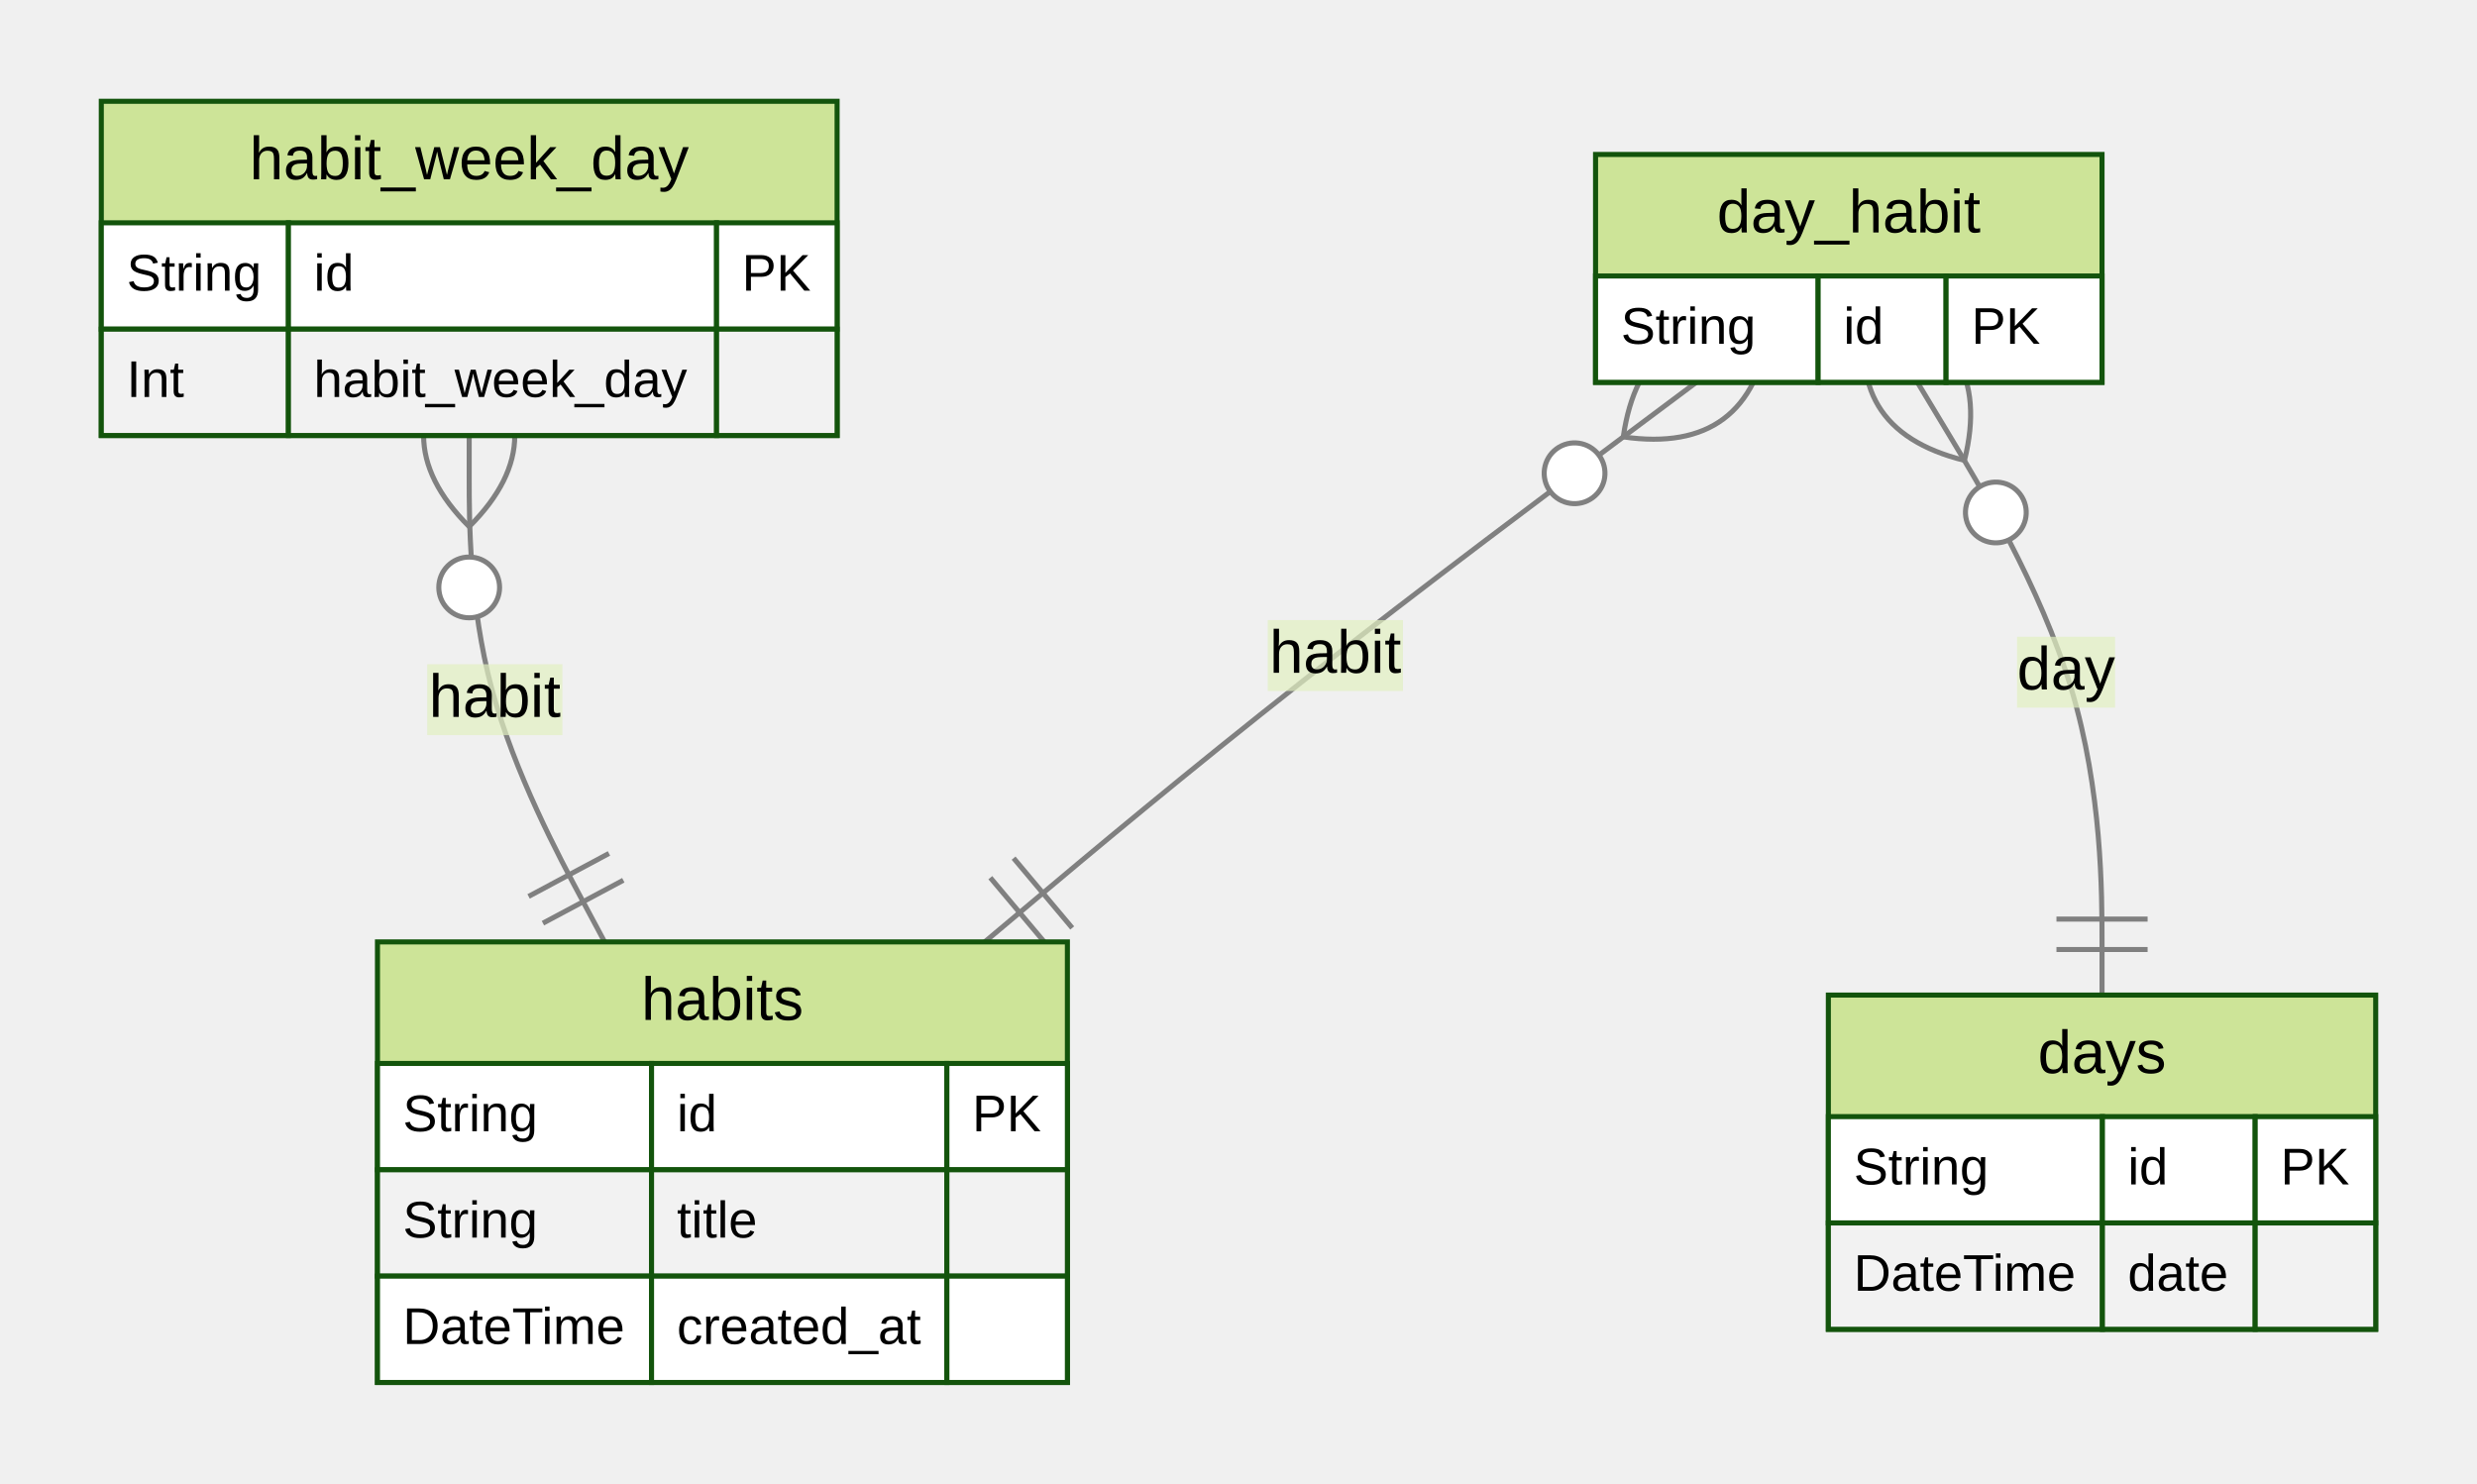
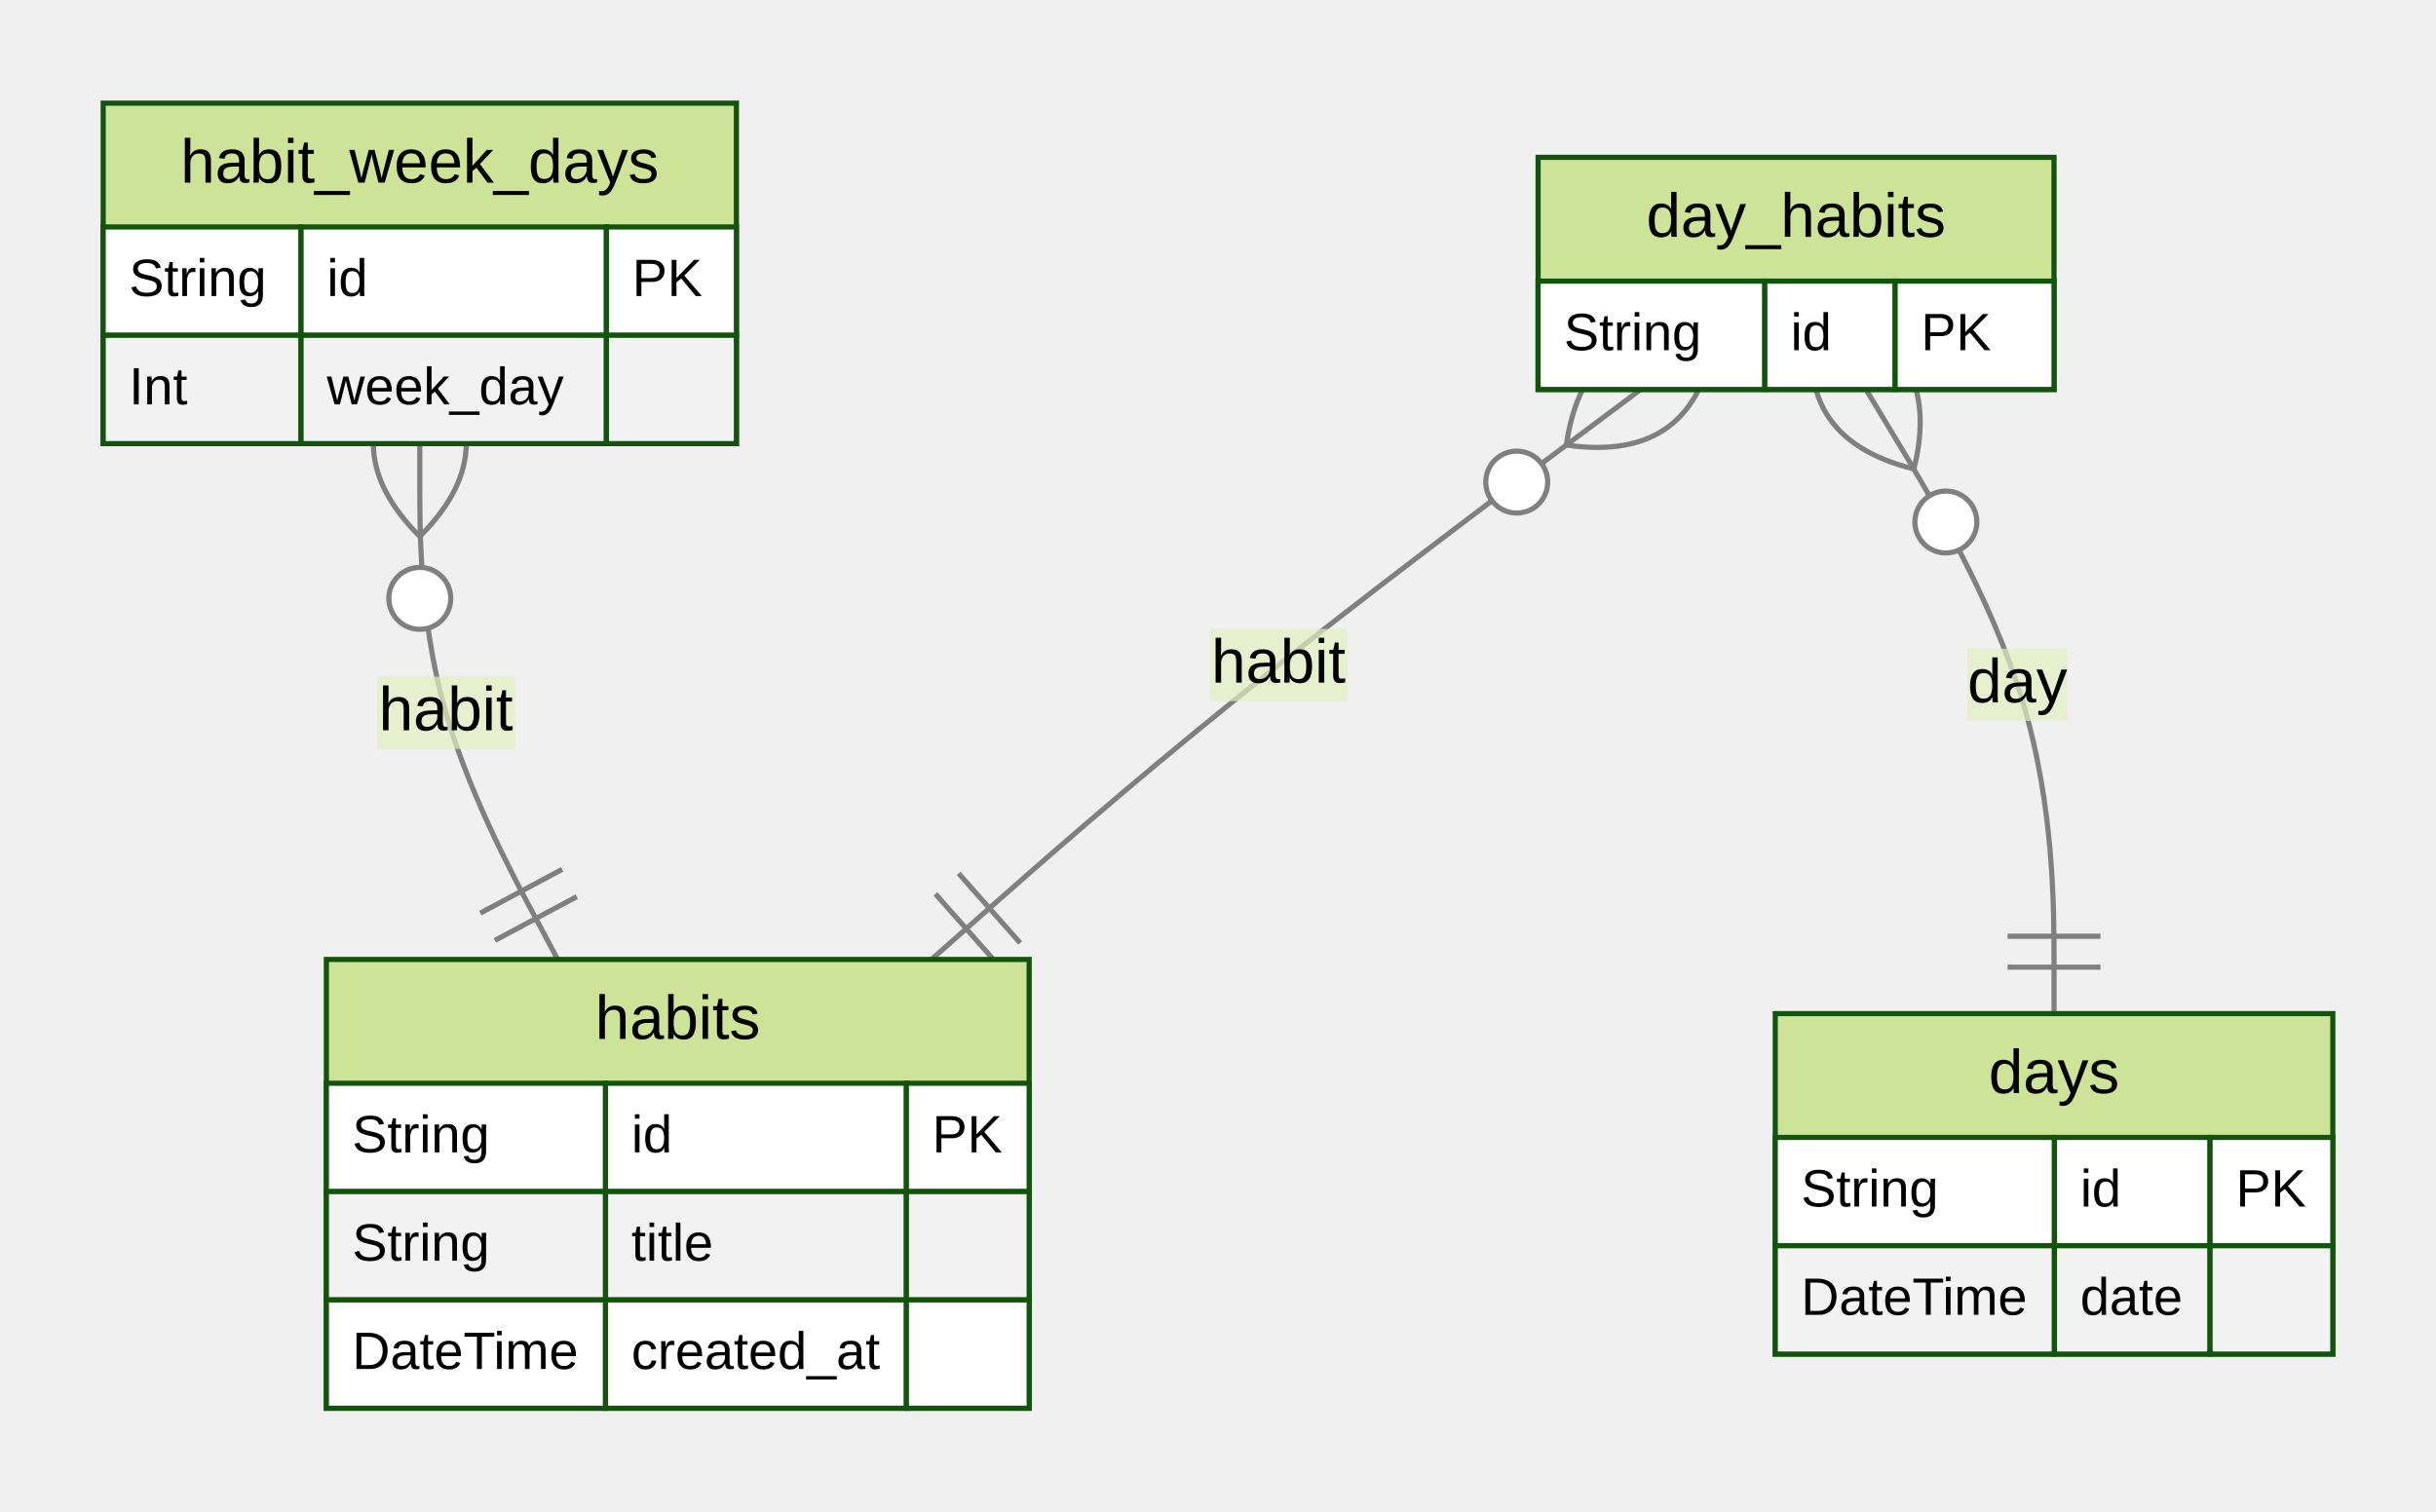
- <svg xmlns="http://www.w3.org/2000/svg" aria-roledescription="er" viewBox="0 0 489.067 293" style="max-width: 489.067px; background-color: white;" width="100%" id="mermaid-0">
+ <svg xmlns="http://www.w3.org/2000/svg" aria-roledescription="er" viewBox="0 0 472.158 293" style="max-width: 472.158px; background-color: white;" width="100%" id="mermaid-0">
  <style>#mermaid-0{font-family:"trebuchet ms",verdana,arial,sans-serif;font-size:16px;fill:#000000;}#mermaid-0 .error-icon{fill:#552222;}#mermaid-0 .error-text{fill:#552222;stroke:#552222;}#mermaid-0 .edge-thickness-normal{stroke-width:2px;}#mermaid-0 .edge-thickness-thick{stroke-width:3.5px;}#mermaid-0 .edge-pattern-solid{stroke-dasharray:0;}#mermaid-0 .edge-pattern-dashed{stroke-dasharray:3;}#mermaid-0 .edge-pattern-dotted{stroke-dasharray:2;}#mermaid-0 .marker{fill:#000000;stroke:#000000;}#mermaid-0 .marker.cross{stroke:#000000;}#mermaid-0 svg{font-family:"trebuchet ms",verdana,arial,sans-serif;font-size:16px;}#mermaid-0 .entityBox{fill:#cde498;stroke:#13540c;}#mermaid-0 .attributeBoxOdd{fill:#ffffff;stroke:#13540c;}#mermaid-0 .attributeBoxEven{fill:#f2f2f2;stroke:#13540c;}#mermaid-0 .relationshipLabelBox{fill:hsl(78.158, 58.462%, 84.51%);opacity:0.7;background-color:hsl(78.158, 58.462%, 84.51%);}#mermaid-0 .relationshipLabelBox rect{opacity:0.5;}#mermaid-0 .relationshipLine{stroke:#000000;}#mermaid-0 .entityTitleText{text-anchor:middle;font-size:18px;fill:#000000;}#mermaid-0 :root{--mermaid-font-family:"trebuchet ms",verdana,arial,sans-serif;}</style>
  <g />
  <defs>
    <marker orient="auto" markerHeight="18" markerWidth="18" refY="9" refX="0" id="ONLY_ONE_START">
      <path d="M9,0 L9,18 M15,0 L15,18" fill="none" stroke="gray" />
    </marker>
  </defs>
  <defs>
    <marker orient="auto" markerHeight="18" markerWidth="18" refY="9" refX="18" id="ONLY_ONE_END">
      <path d="M3,0 L3,18 M9,0 L9,18" fill="none" stroke="gray" />
    </marker>
  </defs>
  <defs>
    <marker orient="auto" markerHeight="18" markerWidth="30" refY="9" refX="0" id="ZERO_OR_ONE_START">
      <circle r="6" cy="9" cx="21" fill="white" stroke="gray" />
      <path d="M9,0 L9,18" fill="none" stroke="gray" />
    </marker>
  </defs>
  <defs>
    <marker orient="auto" markerHeight="18" markerWidth="30" refY="9" refX="30" id="ZERO_OR_ONE_END">
      <circle r="6" cy="9" cx="9" fill="white" stroke="gray" />
      <path d="M21,0 L21,18" fill="none" stroke="gray" />
    </marker>
  </defs>
  <defs>
    <marker orient="auto" markerHeight="36" markerWidth="45" refY="18" refX="18" id="ONE_OR_MORE_START">
      <path d="M0,18 Q 18,0 36,18 Q 18,36 0,18 M42,9 L42,27" fill="none" stroke="gray" />
    </marker>
  </defs>
  <defs>
    <marker orient="auto" markerHeight="36" markerWidth="45" refY="18" refX="27" id="ONE_OR_MORE_END">
      <path d="M3,9 L3,27 M9,18 Q27,0 45,18 Q27,36 9,18" fill="none" stroke="gray" />
    </marker>
  </defs>
  <defs>
    <marker orient="auto" markerHeight="36" markerWidth="57" refY="18" refX="18" id="ZERO_OR_MORE_START">
      <circle r="6" cy="18" cx="48" fill="white" stroke="gray" />
      <path d="M0,18 Q18,0 36,18 Q18,36 0,18" fill="none" stroke="gray" />
    </marker>
  </defs>
  <defs>
    <marker orient="auto" markerHeight="36" markerWidth="57" refY="18" refX="39" id="ZERO_OR_MORE_END">
      <circle r="6" cy="18" cx="9" fill="white" stroke="gray" />
      <path d="M21,18 Q39,0 57,18 Q39,36 21,18" fill="none" stroke="gray" />
    </marker>
  </defs>
-   <path style="stroke: gray; fill: none;" marker-start="url(#ZERO_OR_MORE_START)" marker-end="url(#ONLY_ONE_END)" d="M92.639,86L92.639,94.333C92.639,102.667,92.639,119.333,97.096,136C101.552,152.667,110.465,169.333,114.921,177.667L119.377,186" class="er relationshipLine" />
-   <path style="stroke: gray; fill: none;" marker-start="url(#ZERO_OR_MORE_START)" marker-end="url(#ONLY_ONE_END)" d="M378.586,75.5L384.66,85.583C390.734,95.667,402.883,115.833,408.957,136C415.032,156.167,415.032,176.333,415.032,186.417L415.032,196.5" class="er relationshipLine" />
-   <path style="stroke: gray; fill: none;" marker-start="url(#ZERO_OR_MORE_START)" marker-end="url(#ONLY_ONE_END)" d="M334.922,75.5L321.428,85.583C307.934,95.667,280.947,115.833,257.531,134.25C234.116,152.667,214.273,169.333,204.351,177.667L194.43,186" class="er relationshipLine" />
-   <g transform="translate(74.52962,186 )" id="entity-habits-c45d2b96-b3dc-4140-89dd-c6304a32255f">
+   <path style="stroke: gray; fill: none;" marker-start="url(#ZERO_OR_MORE_START)" marker-end="url(#ONLY_ONE_END)" d="M81.367,86L81.367,94.333C81.367,102.667,81.367,119.333,85.824,136C90.28,152.667,99.192,169.333,103.649,177.667L108.105,186" class="er relationshipLine" />
+   <path style="stroke: gray; fill: none;" marker-start="url(#ZERO_OR_MORE_START)" marker-end="url(#ONLY_ONE_END)" d="M361.677,75.5L367.752,85.583C373.826,95.667,385.975,115.833,392.049,136C398.123,156.167,398.123,176.333,398.123,186.417L398.123,196.5" class="er relationshipLine" />
+   <path style="stroke: gray; fill: none;" marker-start="url(#ZERO_OR_MORE_START)" marker-end="url(#ONLY_ONE_END)" d="M318.013,75.5L304.519,85.583C291.026,95.667,264.038,115.833,241.125,134.25C218.212,152.667,199.374,169.333,189.955,177.667L180.535,186" class="er relationshipLine" />
+   <g transform="translate(63.25739,186 )" id="entity-habits-4897a513-43c6-4545-baf1-810d3a18bb27">
    <rect height="87" width="136.22" y="0" x="0" class="er entityBox" />
-     <text style="dominant-baseline: middle; text-anchor: middle; font-size: 12px;" transform="translate(68.1098,12)" y="0" x="0" id="text-entity-habits-c45d2b96-b3dc-4140-89dd-c6304a32255f" class="er entityLabel">habits</text>
+     <text style="dominant-baseline: middle; text-anchor: middle; font-size: 12px;" transform="translate(68.1098,12)" y="0" x="0" id="text-entity-habits-4897a513-43c6-4545-baf1-810d3a18bb27" class="er entityLabel">habits</text>
    <rect height="21" width="54.113" y="24" x="0" class="er attributeBoxOdd" />
-     <text style="dominant-baseline: middle; font-size: 10.2px;" transform="translate(5,34.5)" y="0" x="0" id="text-entity-habits-c45d2b96-b3dc-4140-89dd-c6304a32255f-attr-1-type" class="er entityLabel">String</text>
+     <text style="dominant-baseline: middle; font-size: 10.2px;" transform="translate(5,34.5)" y="0" x="0" id="text-entity-habits-4897a513-43c6-4545-baf1-810d3a18bb27-attr-1-type" class="er entityLabel">String</text>
    <rect height="21" width="58.311" y="24" x="54.113" class="er attributeBoxOdd" />
-     <text style="dominant-baseline: middle; font-size: 10.2px;" transform="translate(59.11313,34.5)" y="0" x="0" id="text-entity-habits-c45d2b96-b3dc-4140-89dd-c6304a32255f-attr-1-name" class="er entityLabel">id</text>
+     <text style="dominant-baseline: middle; font-size: 10.2px;" transform="translate(59.11313,34.5)" y="0" x="0" id="text-entity-habits-4897a513-43c6-4545-baf1-810d3a18bb27-attr-1-name" class="er entityLabel">id</text>
    <rect height="21" width="23.795" y="24" x="112.425" class="er attributeBoxOdd" />
-     <text style="dominant-baseline: middle; font-size: 10.2px;" transform="translate(117.4246,34.5)" y="0" x="0" id="text-entity-habits-c45d2b96-b3dc-4140-89dd-c6304a32255f-attr-1-key" class="er entityLabel">PK</text>
+     <text style="dominant-baseline: middle; font-size: 10.2px;" transform="translate(117.4246,34.5)" y="0" x="0" id="text-entity-habits-4897a513-43c6-4545-baf1-810d3a18bb27-attr-1-key" class="er entityLabel">PK</text>
    <rect height="21" width="54.113" y="45" x="0" class="er attributeBoxEven" />
-     <text style="dominant-baseline: middle; font-size: 10.2px;" transform="translate(5,55.5)" y="0" x="0" id="text-entity-habits-c45d2b96-b3dc-4140-89dd-c6304a32255f-attr-2-type" class="er entityLabel">String</text>
+     <text style="dominant-baseline: middle; font-size: 10.2px;" transform="translate(5,55.5)" y="0" x="0" id="text-entity-habits-4897a513-43c6-4545-baf1-810d3a18bb27-attr-2-type" class="er entityLabel">String</text>
    <rect height="21" width="58.311" y="45" x="54.113" class="er attributeBoxEven" />
-     <text style="dominant-baseline: middle; font-size: 10.2px;" transform="translate(59.11313,55.5)" y="0" x="0" id="text-entity-habits-c45d2b96-b3dc-4140-89dd-c6304a32255f-attr-2-name" class="er entityLabel">title</text>
+     <text style="dominant-baseline: middle; font-size: 10.2px;" transform="translate(59.11313,55.5)" y="0" x="0" id="text-entity-habits-4897a513-43c6-4545-baf1-810d3a18bb27-attr-2-name" class="er entityLabel">title</text>
    <rect height="21" width="23.795" y="45" x="112.425" class="er attributeBoxEven" />
-     <text style="dominant-baseline: middle; font-size: 10.2px;" transform="translate(117.4246,55.5)" y="0" x="0" id="text-entity-habits-c45d2b96-b3dc-4140-89dd-c6304a32255f-attr-2-key" class="er entityLabel" />
+     <text style="dominant-baseline: middle; font-size: 10.2px;" transform="translate(117.4246,55.5)" y="0" x="0" id="text-entity-habits-4897a513-43c6-4545-baf1-810d3a18bb27-attr-2-key" class="er entityLabel" />
    <rect height="21" width="54.113" y="66" x="0" class="er attributeBoxOdd" />
-     <text style="dominant-baseline: middle; font-size: 10.2px;" transform="translate(5,76.5)" y="0" x="0" id="text-entity-habits-c45d2b96-b3dc-4140-89dd-c6304a32255f-attr-3-type" class="er entityLabel">DateTime</text>
+     <text style="dominant-baseline: middle; font-size: 10.2px;" transform="translate(5,76.5)" y="0" x="0" id="text-entity-habits-4897a513-43c6-4545-baf1-810d3a18bb27-attr-3-type" class="er entityLabel">DateTime</text>
    <rect height="21" width="58.311" y="66" x="54.113" class="er attributeBoxOdd" />
-     <text style="dominant-baseline: middle; font-size: 10.2px;" transform="translate(59.11313,76.5)" y="0" x="0" id="text-entity-habits-c45d2b96-b3dc-4140-89dd-c6304a32255f-attr-3-name" class="er entityLabel">created_at</text>
+     <text style="dominant-baseline: middle; font-size: 10.2px;" transform="translate(59.11313,76.5)" y="0" x="0" id="text-entity-habits-4897a513-43c6-4545-baf1-810d3a18bb27-attr-3-name" class="er entityLabel">created_at</text>
    <rect height="21" width="23.795" y="66" x="112.425" class="er attributeBoxOdd" />
-     <text style="dominant-baseline: middle; font-size: 10.2px;" transform="translate(117.4246,76.5)" y="0" x="0" id="text-entity-habits-c45d2b96-b3dc-4140-89dd-c6304a32255f-attr-3-key" class="er entityLabel" />
+     <text style="dominant-baseline: middle; font-size: 10.2px;" transform="translate(117.4246,76.5)" y="0" x="0" id="text-entity-habits-4897a513-43c6-4545-baf1-810d3a18bb27-attr-3-key" class="er entityLabel" />
  </g>
-   <g transform="translate(20,20 )" id="entity-habitweekday-b5247293-0ed8-43a6-9277-a0a4a9fcd869">
-     <rect height="66" width="145.279" y="0" x="0" class="er entityBox" />
-     <text style="dominant-baseline: middle; text-anchor: middle; font-size: 12px;" transform="translate(72.63942,12)" y="0" x="0" id="text-entity-habitweekday-b5247293-0ed8-43a6-9277-a0a4a9fcd869" class="er entityLabel">habit_week_day</text>
-     <rect height="21" width="36.947" y="24" x="0" class="er attributeBoxOdd" />
-     <text style="dominant-baseline: middle; font-size: 10.2px;" transform="translate(5,34.5)" y="0" x="0" id="text-entity-habitweekday-b5247293-0ed8-43a6-9277-a0a4a9fcd869-attr-1-type" class="er entityLabel">String</text>
-     <rect height="21" width="84.537" y="24" x="36.947" class="er attributeBoxOdd" />
-     <text style="dominant-baseline: middle; font-size: 10.2px;" transform="translate(41.94705,34.5)" y="0" x="0" id="text-entity-habitweekday-b5247293-0ed8-43a6-9277-a0a4a9fcd869-attr-1-name" class="er entityLabel">id</text>
-     <rect height="21" width="23.795" y="24" x="121.484" class="er attributeBoxOdd" />
-     <text style="dominant-baseline: middle; font-size: 10.2px;" transform="translate(126.4839,34.5)" y="0" x="0" id="text-entity-habitweekday-b5247293-0ed8-43a6-9277-a0a4a9fcd869-attr-1-key" class="er entityLabel">PK</text>
-     <rect height="21" width="36.947" y="45" x="0" class="er attributeBoxEven" />
-     <text style="dominant-baseline: middle; font-size: 10.2px;" transform="translate(5,55.5)" y="0" x="0" id="text-entity-habitweekday-b5247293-0ed8-43a6-9277-a0a4a9fcd869-attr-2-type" class="er entityLabel">Int</text>
-     <rect height="21" width="84.537" y="45" x="36.947" class="er attributeBoxEven" />
-     <text style="dominant-baseline: middle; font-size: 10.2px;" transform="translate(41.94705,55.5)" y="0" x="0" id="text-entity-habitweekday-b5247293-0ed8-43a6-9277-a0a4a9fcd869-attr-2-name" class="er entityLabel">habit_week_day</text>
-     <rect height="21" width="23.795" y="45" x="121.484" class="er attributeBoxEven" />
-     <text style="dominant-baseline: middle; font-size: 10.2px;" transform="translate(126.4839,55.5)" y="0" x="0" id="text-entity-habitweekday-b5247293-0ed8-43a6-9277-a0a4a9fcd869-attr-2-key" class="er entityLabel" />
+   <g transform="translate(20,20 )" id="entity-habitweekdays-84a07c04-e96e-47bc-92db-7edc092665ab">
+     <rect height="66" width="122.734" y="0" x="0" class="er entityBox" />
+     <text style="dominant-baseline: middle; text-anchor: middle; font-size: 12px;" transform="translate(61.36719,12)" y="0" x="0" id="text-entity-habitweekdays-84a07c04-e96e-47bc-92db-7edc092665ab" class="er entityLabel">habit_week_days</text>
+     <rect height="21" width="38.351" y="24" x="0" class="er attributeBoxOdd" />
+     <text style="dominant-baseline: middle; font-size: 10.2px;" transform="translate(5,34.5)" y="0" x="0" id="text-entity-habitweekdays-84a07c04-e96e-47bc-92db-7edc092665ab-attr-1-type" class="er entityLabel">String</text>
+     <rect height="21" width="59.184" y="24" x="38.351" class="er attributeBoxOdd" />
+     <text style="dominant-baseline: middle; font-size: 10.2px;" transform="translate(43.35122,34.5)" y="0" x="0" id="text-entity-habitweekdays-84a07c04-e96e-47bc-92db-7edc092665ab-attr-1-name" class="er entityLabel">id</text>
+     <rect height="21" width="25.199" y="24" x="97.535" class="er attributeBoxOdd" />
+     <text style="dominant-baseline: middle; font-size: 10.2px;" transform="translate(102.5352,34.5)" y="0" x="0" id="text-entity-habitweekdays-84a07c04-e96e-47bc-92db-7edc092665ab-attr-1-key" class="er entityLabel">PK</text>
+     <rect height="21" width="38.351" y="45" x="0" class="er attributeBoxEven" />
+     <text style="dominant-baseline: middle; font-size: 10.2px;" transform="translate(5,55.5)" y="0" x="0" id="text-entity-habitweekdays-84a07c04-e96e-47bc-92db-7edc092665ab-attr-2-type" class="er entityLabel">Int</text>
+     <rect height="21" width="59.184" y="45" x="38.351" class="er attributeBoxEven" />
+     <text style="dominant-baseline: middle; font-size: 10.2px;" transform="translate(43.35122,55.5)" y="0" x="0" id="text-entity-habitweekdays-84a07c04-e96e-47bc-92db-7edc092665ab-attr-2-name" class="er entityLabel">week_day</text>
+     <rect height="21" width="25.199" y="45" x="97.535" class="er attributeBoxEven" />
+     <text style="dominant-baseline: middle; font-size: 10.2px;" transform="translate(102.5352,55.5)" y="0" x="0" id="text-entity-habitweekdays-84a07c04-e96e-47bc-92db-7edc092665ab-attr-2-key" class="er entityLabel" />
  </g>
-   <g transform="translate(360.9965,196.5 )" id="entity-days-107ab7cf-242f-4027-b811-365a5bf9eab5">
+   <g transform="translate(344.0882,196.5 )" id="entity-days-f915273b-264d-4c16-a4bc-4e62c53f45c8">
    <rect height="66" width="108.07" y="0" x="0" class="er entityBox" />
-     <text style="dominant-baseline: middle; text-anchor: middle; font-size: 12px;" transform="translate(54.03506,12)" y="0" x="0" id="text-entity-days-107ab7cf-242f-4027-b811-365a5bf9eab5" class="er entityLabel">days</text>
+     <text style="dominant-baseline: middle; text-anchor: middle; font-size: 12px;" transform="translate(54.03506,12)" y="0" x="0" id="text-entity-days-f915273b-264d-4c16-a4bc-4e62c53f45c8" class="er entityLabel">days</text>
    <rect height="21" width="54.113" y="24" x="0" class="er attributeBoxOdd" />
-     <text style="dominant-baseline: middle; font-size: 10.2px;" transform="translate(5,34.5)" y="0" x="0" id="text-entity-days-107ab7cf-242f-4027-b811-365a5bf9eab5-attr-1-type" class="er entityLabel">String</text>
+     <text style="dominant-baseline: middle; font-size: 10.2px;" transform="translate(5,34.5)" y="0" x="0" id="text-entity-days-f915273b-264d-4c16-a4bc-4e62c53f45c8-attr-1-type" class="er entityLabel">String</text>
    <rect height="21" width="30.162" y="24" x="54.113" class="er attributeBoxOdd" />
-     <text style="dominant-baseline: middle; font-size: 10.2px;" transform="translate(59.11313,34.5)" y="0" x="0" id="text-entity-days-107ab7cf-242f-4027-b811-365a5bf9eab5-attr-1-name" class="er entityLabel">id</text>
+     <text style="dominant-baseline: middle; font-size: 10.2px;" transform="translate(59.11313,34.5)" y="0" x="0" id="text-entity-days-f915273b-264d-4c16-a4bc-4e62c53f45c8-attr-1-name" class="er entityLabel">id</text>
    <rect height="21" width="23.795" y="24" x="84.275" class="er attributeBoxOdd" />
-     <text style="dominant-baseline: middle; font-size: 10.2px;" transform="translate(89.27515,34.5)" y="0" x="0" id="text-entity-days-107ab7cf-242f-4027-b811-365a5bf9eab5-attr-1-key" class="er entityLabel">PK</text>
+     <text style="dominant-baseline: middle; font-size: 10.2px;" transform="translate(89.27515,34.5)" y="0" x="0" id="text-entity-days-f915273b-264d-4c16-a4bc-4e62c53f45c8-attr-1-key" class="er entityLabel">PK</text>
    <rect height="21" width="54.113" y="45" x="0" class="er attributeBoxEven" />
-     <text style="dominant-baseline: middle; font-size: 10.2px;" transform="translate(5,55.5)" y="0" x="0" id="text-entity-days-107ab7cf-242f-4027-b811-365a5bf9eab5-attr-2-type" class="er entityLabel">DateTime</text>
+     <text style="dominant-baseline: middle; font-size: 10.2px;" transform="translate(5,55.5)" y="0" x="0" id="text-entity-days-f915273b-264d-4c16-a4bc-4e62c53f45c8-attr-2-type" class="er entityLabel">DateTime</text>
    <rect height="21" width="30.162" y="45" x="54.113" class="er attributeBoxEven" />
-     <text style="dominant-baseline: middle; font-size: 10.2px;" transform="translate(59.11313,55.5)" y="0" x="0" id="text-entity-days-107ab7cf-242f-4027-b811-365a5bf9eab5-attr-2-name" class="er entityLabel">date</text>
+     <text style="dominant-baseline: middle; font-size: 10.2px;" transform="translate(59.11313,55.5)" y="0" x="0" id="text-entity-days-f915273b-264d-4c16-a4bc-4e62c53f45c8-attr-2-name" class="er entityLabel">date</text>
    <rect height="21" width="23.795" y="45" x="84.275" class="er attributeBoxEven" />
-     <text style="dominant-baseline: middle; font-size: 10.2px;" transform="translate(89.27515,55.5)" y="0" x="0" id="text-entity-days-107ab7cf-242f-4027-b811-365a5bf9eab5-attr-2-key" class="er entityLabel" />
+     <text style="dominant-baseline: middle; font-size: 10.2px;" transform="translate(89.27515,55.5)" y="0" x="0" id="text-entity-days-f915273b-264d-4c16-a4bc-4e62c53f45c8-attr-2-key" class="er entityLabel" />
  </g>
-   <g transform="translate(315.0316,30.5 )" id="entity-dayhabit-d07d9d45-b33b-4734-990e-1fc739467080">
+   <g transform="translate(298.1232,30.5 )" id="entity-dayhabits-77641e78-2401-4cf3-8f2c-4ee23250cca4">
    <rect height="45" width="100" y="0" x="0" class="er entityBox" />
-     <text style="dominant-baseline: middle; text-anchor: middle; font-size: 12px;" transform="translate(50,12)" y="0" x="0" id="text-entity-dayhabit-d07d9d45-b33b-4734-990e-1fc739467080" class="er entityLabel">day_habit</text>
+     <text style="dominant-baseline: middle; text-anchor: middle; font-size: 12px;" transform="translate(50,12)" y="0" x="0" id="text-entity-dayhabits-77641e78-2401-4cf3-8f2c-4ee23250cca4" class="er entityLabel">day_habits</text>
    <rect height="21" width="43.945" y="24" x="0" class="er attributeBoxOdd" />
-     <text style="dominant-baseline: middle; font-size: 10.2px;" transform="translate(5,34.5)" y="0" x="0" id="text-entity-dayhabit-d07d9d45-b33b-4734-990e-1fc739467080-attr-1-type" class="er entityLabel">String</text>
+     <text style="dominant-baseline: middle; font-size: 10.2px;" transform="translate(5,34.5)" y="0" x="0" id="text-entity-dayhabits-77641e78-2401-4cf3-8f2c-4ee23250cca4-attr-1-type" class="er entityLabel">String</text>
    <rect height="21" width="25.262" y="24" x="43.945" class="er attributeBoxOdd" />
-     <text style="dominant-baseline: middle; font-size: 10.2px;" transform="translate(48.94526,34.5)" y="0" x="0" id="text-entity-dayhabit-d07d9d45-b33b-4734-990e-1fc739467080-attr-1-name" class="er entityLabel">id</text>
+     <text style="dominant-baseline: middle; font-size: 10.2px;" transform="translate(48.94526,34.5)" y="0" x="0" id="text-entity-dayhabits-77641e78-2401-4cf3-8f2c-4ee23250cca4-attr-1-name" class="er entityLabel">id</text>
    <rect height="21" width="30.793" y="24" x="69.207" class="er attributeBoxOdd" />
-     <text style="dominant-baseline: middle; font-size: 10.2px;" transform="translate(74.20681,34.5)" y="0" x="0" id="text-entity-dayhabit-d07d9d45-b33b-4734-990e-1fc739467080-attr-1-key" class="er entityLabel">PK</text>
+     <text style="dominant-baseline: middle; font-size: 10.2px;" transform="translate(74.20681,34.5)" y="0" x="0" id="text-entity-dayhabits-77641e78-2401-4cf3-8f2c-4ee23250cca4-attr-1-key" class="er entityLabel">PK</text>
  </g>
-   <rect height="14" width="26.688" y="131.171" x="84.357" class="er relationshipLabelBox" />
-   <text style="text-anchor: middle; dominant-baseline: middle; font-size: 12px;" y="138.171" x="97.701" id="rel1" class="er relationshipLabel">habit</text>
-   <rect height="14" width="19.359" y="125.746" x="398.246" class="er relationshipLabelBox" />
-   <text style="text-anchor: middle; dominant-baseline: middle; font-size: 12px;" y="132.746" x="407.926" id="rel2" class="er relationshipLabel">day</text>
-   <rect height="14" width="26.688" y="122.456" x="250.312" class="er relationshipLabelBox" />
-   <text style="text-anchor: middle; dominant-baseline: middle; font-size: 12px;" y="129.456" x="263.655" id="rel3" class="er relationshipLabel">habit</text>
+   <rect height="14" width="26.688" y="131.171" x="73.085" class="er relationshipLabelBox" />
+   <text style="text-anchor: middle; dominant-baseline: middle; font-size: 12px;" y="138.171" x="86.429" id="rel1" class="er relationshipLabel">habit</text>
+   <rect height="14" width="19.359" y="125.746" x="381.338" class="er relationshipLabelBox" />
+   <text style="text-anchor: middle; dominant-baseline: middle; font-size: 12px;" y="132.746" x="391.017" id="rel2" class="er relationshipLabel">day</text>
+   <rect height="14" width="26.688" y="121.925" x="234.457" class="er relationshipLabelBox" />
+   <text style="text-anchor: middle; dominant-baseline: middle; font-size: 12px;" y="128.925" x="247.801" id="rel3" class="er relationshipLabel">habit</text>
</svg>
